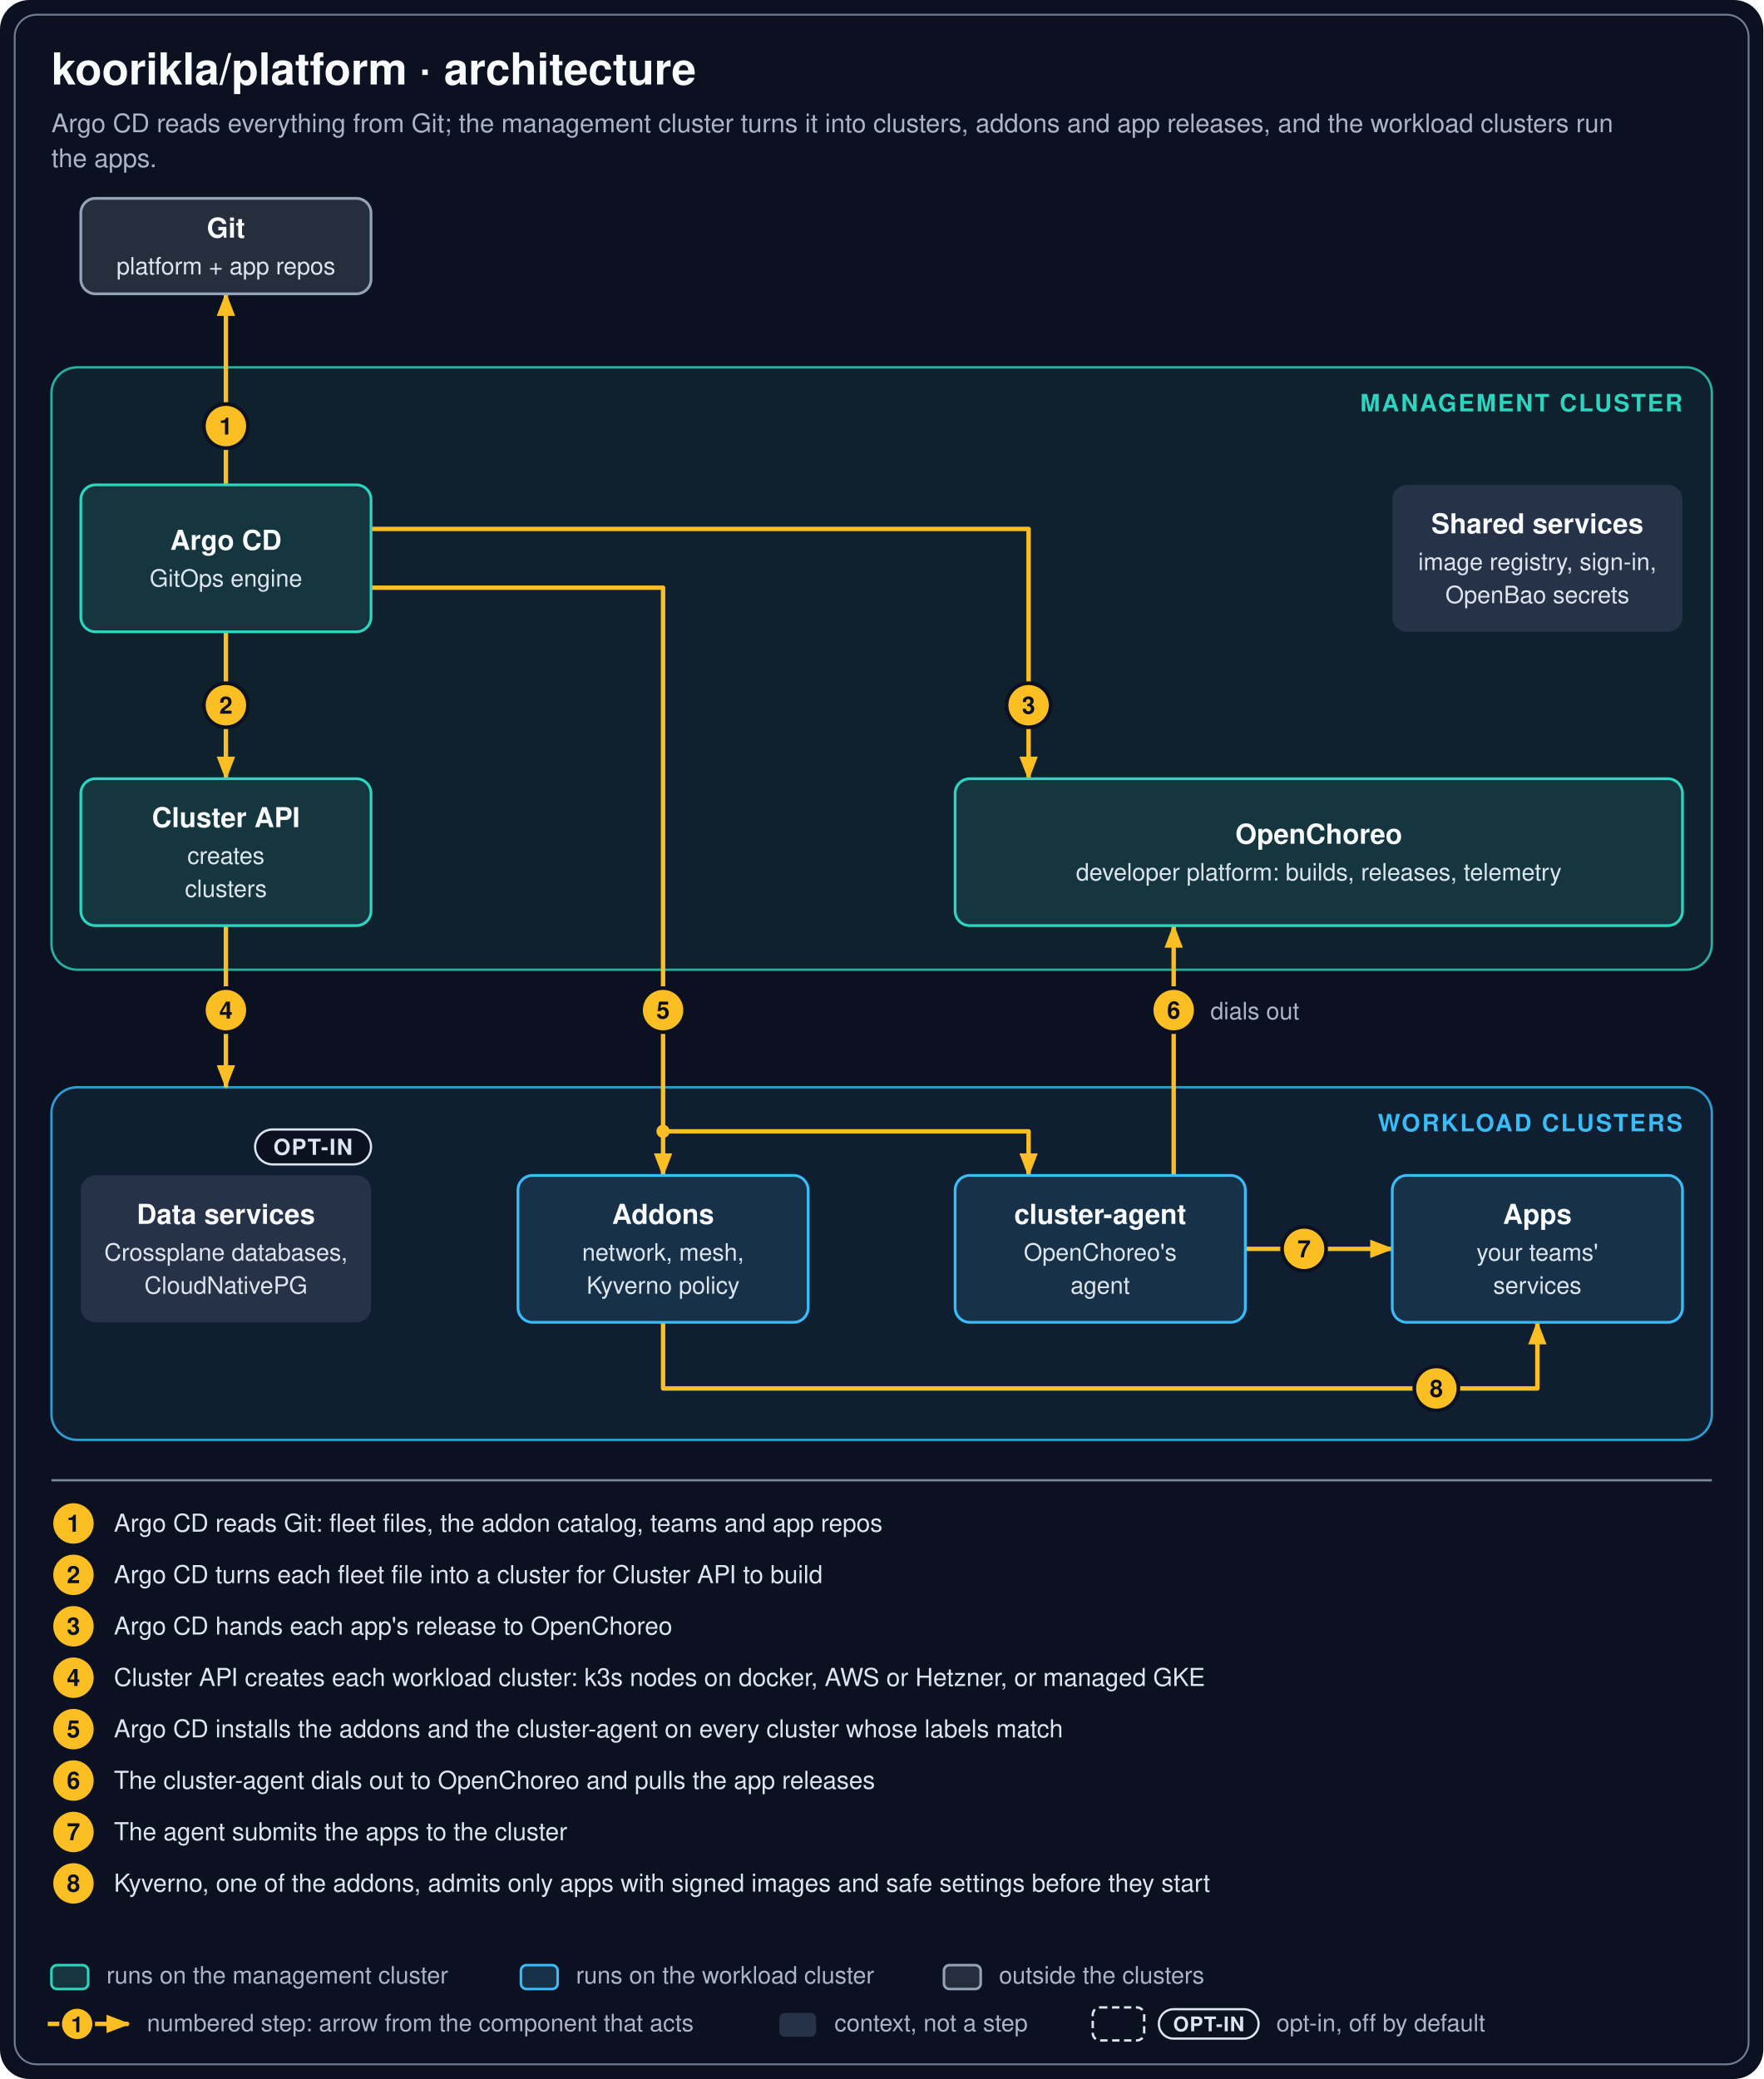
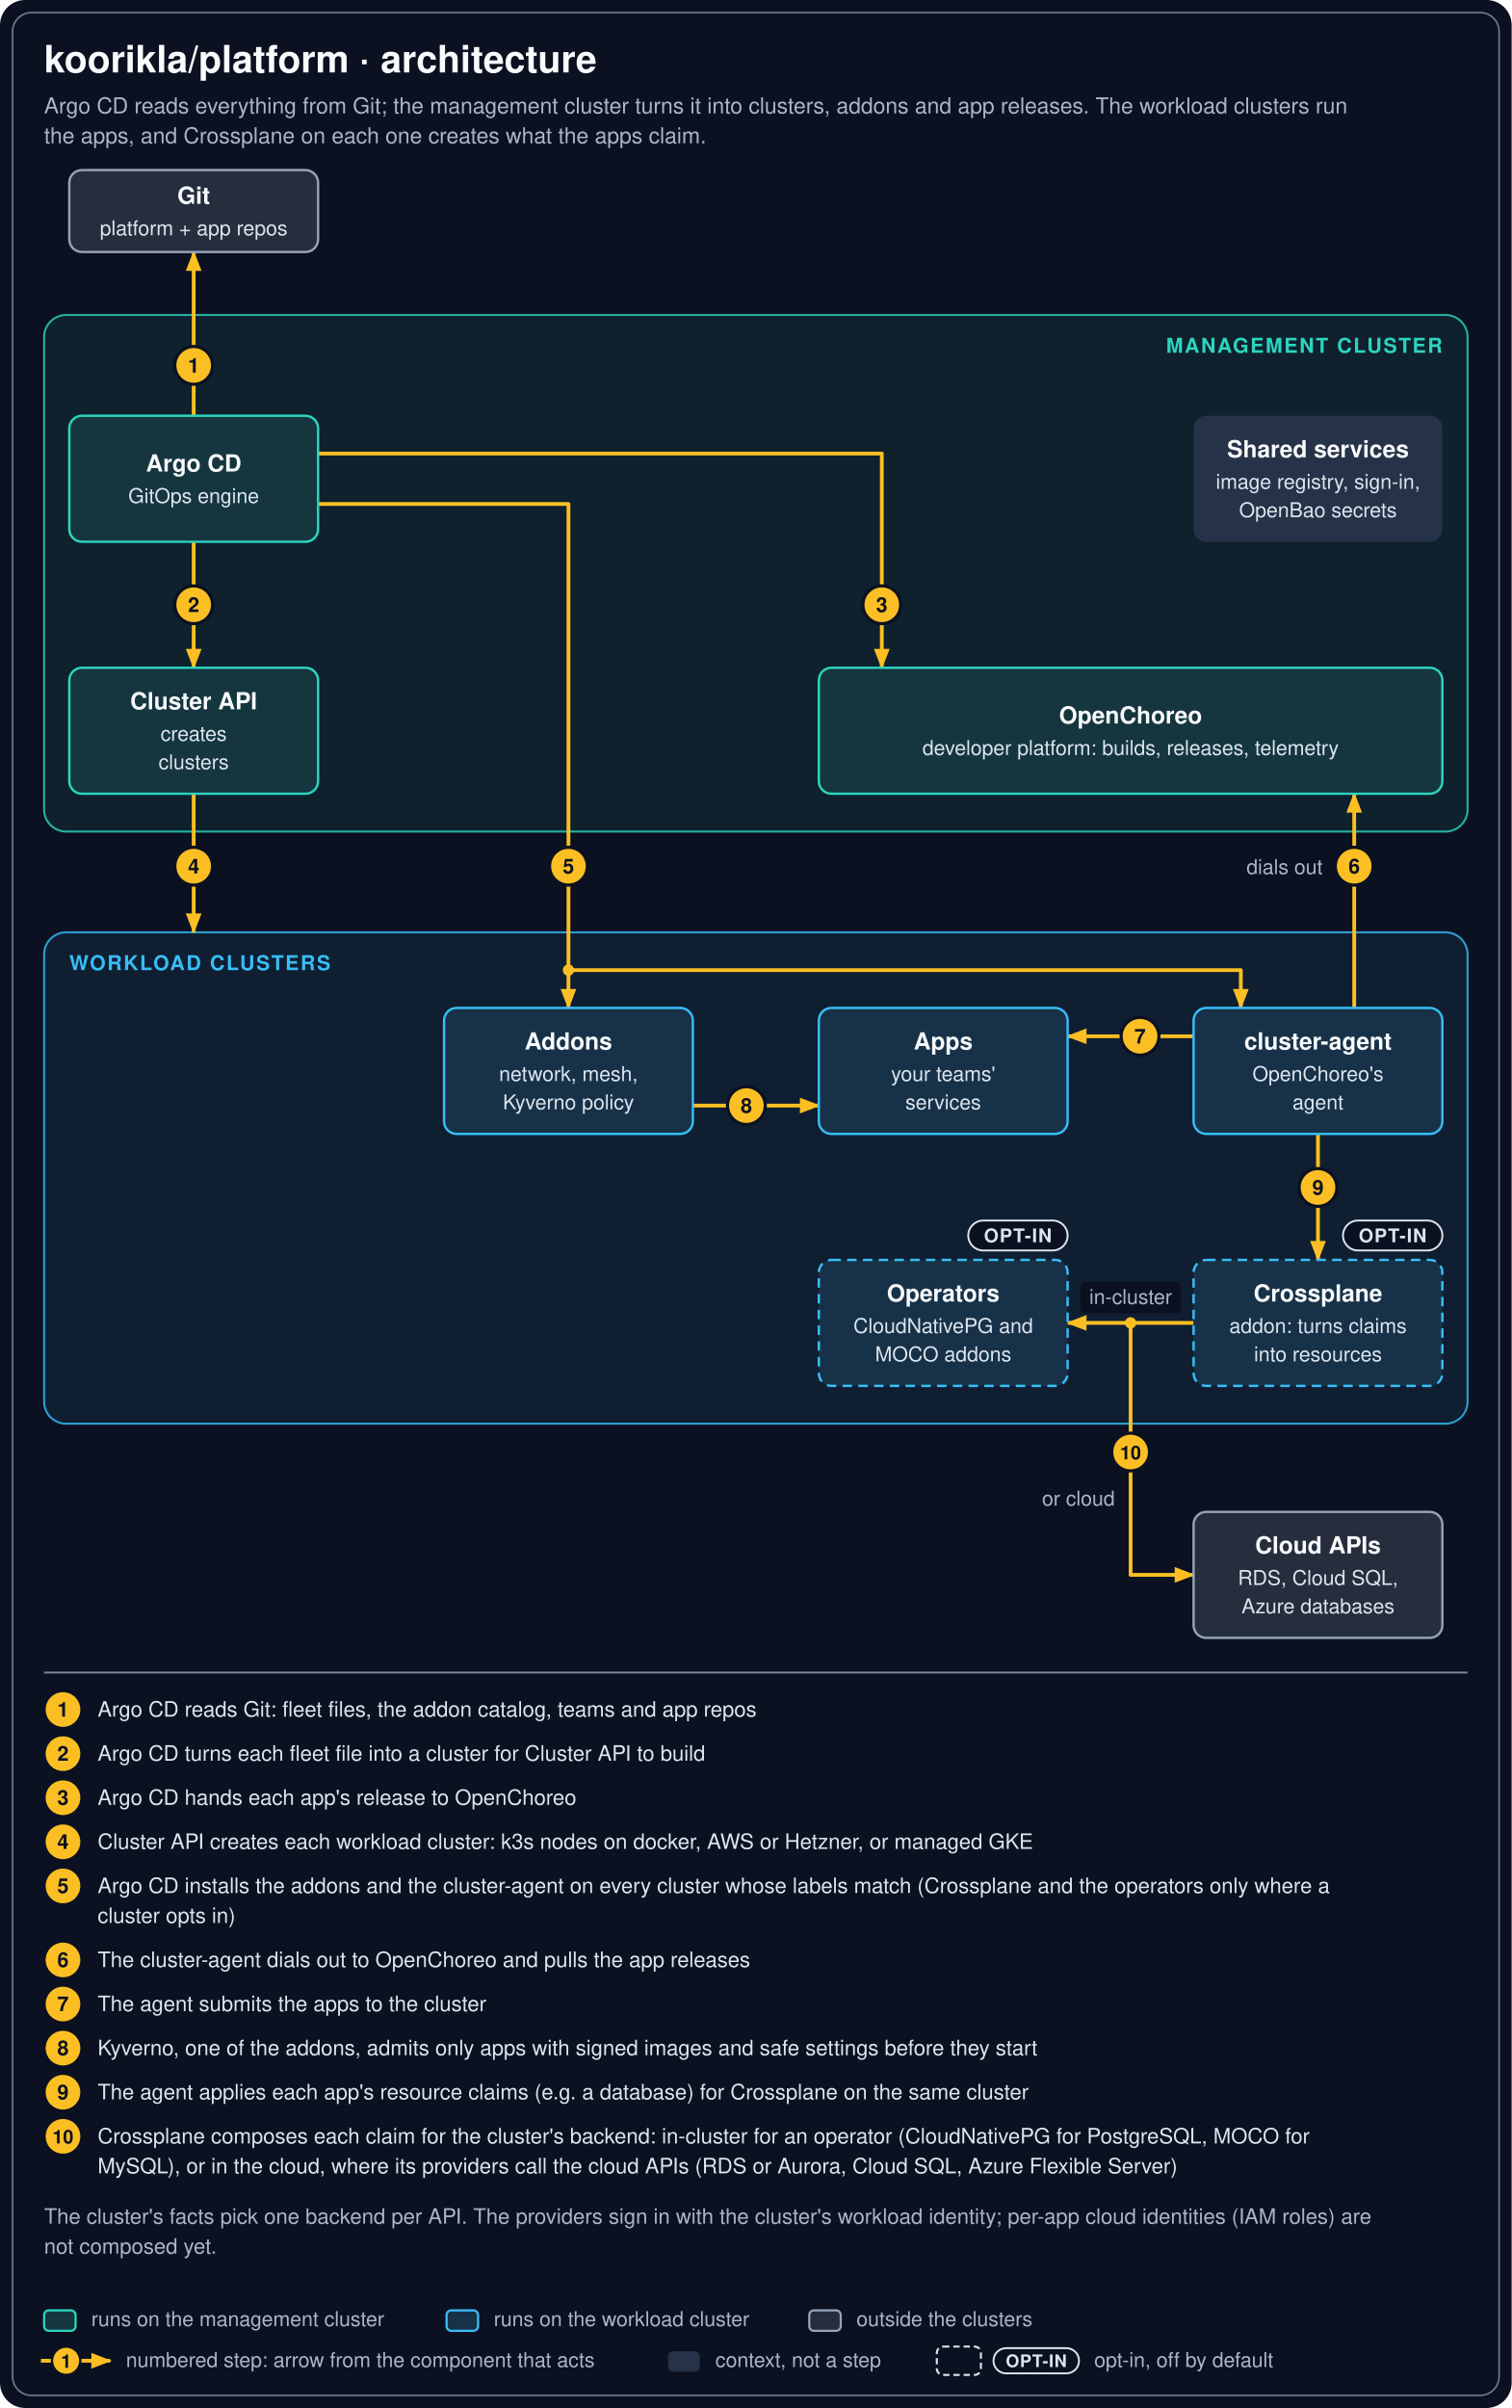
- <svg xmlns="http://www.w3.org/2000/svg" width="960" height="1132" viewBox="0 0 960 1132" role="img" aria-label="koorikla/platform · architecture">
-   <style>.s{font-family:'Segoe UI','Helvetica Neue',Helvetica,Arial,'Liberation Sans',sans-serif}.m{font-family:'JetBrains Mono',SFMono-Regular,Menlo,Consolas,'Liberation Mono',monospace}.fx{fill:none;stroke-width:3.4;stroke-linecap:round;stroke-dasharray:4 10;opacity:0;animation:fxdash .9s linear infinite,fxseq 11.30s linear infinite both}@keyframes fxdash{to{stroke-dashoffset:-14}}@keyframes fxseq{0%{opacity:0}3%{opacity:1}23.4%{opacity:1}28.4%{opacity:0}100%{opacity:0}}@media (prefers-reduced-motion:reduce){.fx{animation:none;opacity:0}}</style>
+ <svg xmlns="http://www.w3.org/2000/svg" width="960" height="1529" viewBox="0 0 960 1529" role="img" aria-label="koorikla/platform · architecture">
+   <style>.s{font-family:'Segoe UI','Helvetica Neue',Helvetica,Arial,'Liberation Sans',sans-serif}.m{font-family:'JetBrains Mono',SFMono-Regular,Menlo,Consolas,'Liberation Mono',monospace}.fx{fill:none;stroke-width:3.4;stroke-linecap:round;stroke-dasharray:4 10;opacity:0;animation:fxdash .9s linear infinite,fxseq 13.50s linear infinite both}@keyframes fxdash{to{stroke-dashoffset:-14}}@keyframes fxseq{0%{opacity:0}3%{opacity:1}19.6%{opacity:1}24.6%{opacity:0}100%{opacity:0}}@media (prefers-reduced-motion:reduce){.fx{animation:none;opacity:0}}</style>
  <defs>
    <marker id="ahfbbf24" markerWidth="13" markerHeight="10" refX="12" refY="5" orient="auto" markerUnits="userSpaceOnUse">
      <path d="M0,0 L13,5 L0,10 z" fill="#fbbf24" />
    </marker>
    <marker id="asfbbf24" markerWidth="13" markerHeight="10" refX="1" refY="5" orient="auto" markerUnits="userSpaceOnUse">
      <path d="M13,0 L0,5 L13,10 z" fill="#fbbf24" />
    </marker>
  </defs>
-   <rect width="960" height="1132" rx="16" fill="#0b1120" />
-   <rect x="8" y="8" width="944" height="1116" rx="12" fill="none" stroke="#8b9ab0" stroke-opacity=".8" />
+   <rect width="960" height="1529" rx="16" fill="#0b1120" />
+   <rect x="8" y="8" width="944" height="1513" rx="12" fill="none" stroke="#8b9ab0" stroke-opacity=".8" />
  <rect x="28" y="200" width="904" height="328" rx="14" fill="#0e212d" stroke="#2dd4bf" stroke-opacity=".8" stroke-width="1.3" />
  <text class="s" x="916.0" y="224.0" font-size="13" fill="#2dd4bf" font-weight="700" text-anchor="end" letter-spacing="1.0">MANAGEMENT CLUSTER</text>
-   <rect x="28" y="592" width="904" height="192" rx="14" fill="#0f1f31" stroke="#38bdf8" stroke-opacity=".8" stroke-width="1.3" />
-   <text class="s" x="916.0" y="616.0" font-size="13" fill="#38bdf8" font-weight="700" text-anchor="end" letter-spacing="1.0">WORKLOAD CLUSTERS</text>
+   <rect x="28" y="592" width="904" height="312" rx="14" fill="#0f1f31" stroke="#38bdf8" stroke-opacity=".8" stroke-width="1.3" />
+   <text class="s" x="44.0" y="616.0" font-size="13" fill="#38bdf8" font-weight="700" letter-spacing="1.0">WORKLOAD CLUSTERS</text>
  <path d="M 123.0 264.0 L 123.0 160.0" fill="none" stroke="#fbbf24" stroke-width="2.4" stroke-linejoin="round" marker-end="url(#ahfbbf24)" />
  <path d="M 123.0 344.0 L 123.0 424.0" fill="none" stroke="#fbbf24" stroke-width="2.4" stroke-linejoin="round" marker-end="url(#ahfbbf24)" />
  <path d="M 202.0 288.0 L 560.0 288.0 L 560.0 424.0" fill="none" stroke="#fbbf24" stroke-width="2.4" stroke-linejoin="round" marker-end="url(#ahfbbf24)" />
  <path d="M 123.0 504.0 L 123.0 592.0" fill="none" stroke="#fbbf24" stroke-width="2.4" stroke-linejoin="round" marker-end="url(#ahfbbf24)" />
  <path d="M 202.0 320.0 L 361.0 320.0 L 361.0 640.0" fill="none" stroke="#fbbf24" stroke-width="2.4" stroke-linejoin="round" marker-end="url(#ahfbbf24)" />
-   <path d="M 361.0 616.0 L 560.0 616.0 L 560.0 640.0" fill="none" stroke="#fbbf24" stroke-width="2.4" stroke-linejoin="round" marker-end="url(#ahfbbf24)" />
-   <path d="M 639.0 640.0 L 639.0 504.0" fill="none" stroke="#fbbf24" stroke-width="2.4" stroke-linejoin="round" marker-end="url(#ahfbbf24)" />
-   <path d="M 678.0 680.0 L 758.0 680.0" fill="none" stroke="#fbbf24" stroke-width="2.4" stroke-linejoin="round" marker-end="url(#ahfbbf24)" />
-   <path d="M 361.0 720.0 L 361.0 756.0 L 837.0 756.0 L 837.0 720.0" fill="none" stroke="#fbbf24" stroke-width="2.4" stroke-linejoin="round" marker-end="url(#ahfbbf24)" />
+   <path d="M 361.0 616.0 L 788.0 616.0 L 788.0 640.0" fill="none" stroke="#fbbf24" stroke-width="2.4" stroke-linejoin="round" marker-end="url(#ahfbbf24)" />
+   <path d="M 860.0 640.0 L 860.0 504.0" fill="none" stroke="#fbbf24" stroke-width="2.4" stroke-linejoin="round" marker-end="url(#ahfbbf24)" />
+   <path d="M 758.0 658.0 L 678.0 658.0" fill="none" stroke="#fbbf24" stroke-width="2.4" stroke-linejoin="round" marker-end="url(#ahfbbf24)" />
+   <path d="M 440.0 702.0 L 520.0 702.0" fill="none" stroke="#fbbf24" stroke-width="2.4" stroke-linejoin="round" marker-end="url(#ahfbbf24)" />
+   <path d="M 837.0 720.0 L 837.0 800.0" fill="none" stroke="#fbbf24" stroke-width="2.4" stroke-linejoin="round" marker-end="url(#ahfbbf24)" />
+   <path d="M 758.0 840.0 L 678.0 840.0" fill="none" stroke="#fbbf24" stroke-width="2.4" stroke-linejoin="round" marker-end="url(#ahfbbf24)" />
+   <path d="M 718.0 840.0 L 718.0 1000.0 L 758.0 1000.0" fill="none" stroke="#fbbf24" stroke-width="2.4" stroke-linejoin="round" marker-end="url(#ahfbbf24)" />
  <path class="fx" d="M 123.0 264.0 L 123.0 160.0" stroke="#fde5a7" style="animation-delay:0s,0.00s" />
  <path class="fx" d="M 123.0 344.0 L 123.0 424.0" stroke="#fde5a7" style="animation-delay:0s,1.10s" />
  <path class="fx" d="M 202.0 288.0 L 560.0 288.0 L 560.0 424.0" stroke="#fde5a7" style="animation-delay:0s,2.20s" />
  <path class="fx" d="M 123.0 504.0 L 123.0 592.0" stroke="#fde5a7" style="animation-delay:0s,3.30s" />
  <path class="fx" d="M 202.0 320.0 L 361.0 320.0 L 361.0 640.0" stroke="#fde5a7" style="animation-delay:0s,4.40s" />
-   <path class="fx" d="M 361.0 616.0 L 560.0 616.0 L 560.0 640.0" stroke="#fde5a7" style="animation-delay:0s,4.40s" />
-   <path class="fx" d="M 639.0 640.0 L 639.0 504.0" stroke="#fde5a7" style="animation-delay:0s,5.50s" />
-   <path class="fx" d="M 678.0 680.0 L 758.0 680.0" stroke="#fde5a7" style="animation-delay:0s,6.60s" />
-   <path class="fx" d="M 361.0 720.0 L 361.0 756.0 L 837.0 756.0 L 837.0 720.0" stroke="#fde5a7" style="animation-delay:0s,7.70s" />
+   <path class="fx" d="M 361.0 616.0 L 788.0 616.0 L 788.0 640.0" stroke="#fde5a7" style="animation-delay:0s,4.40s" />
+   <path class="fx" d="M 860.0 640.0 L 860.0 504.0" stroke="#fde5a7" style="animation-delay:0s,5.50s" />
+   <path class="fx" d="M 758.0 658.0 L 678.0 658.0" stroke="#fde5a7" style="animation-delay:0s,6.60s" />
+   <path class="fx" d="M 440.0 702.0 L 520.0 702.0" stroke="#fde5a7" style="animation-delay:0s,7.70s" />
+   <path class="fx" d="M 837.0 720.0 L 837.0 800.0" stroke="#fde5a7" style="animation-delay:0s,8.80s" />
+   <path class="fx" d="M 758.0 840.0 L 678.0 840.0" stroke="#fde5a7" style="animation-delay:0s,9.90s" />
+   <path class="fx" d="M 718.0 840.0 L 718.0 1000.0 L 758.0 1000.0" stroke="#fde5a7" style="animation-delay:0s,9.90s" />
  <rect x="44" y="108" width="158" height="52" rx="8" fill="#262e3e" stroke="#94a3b8" stroke-width="1.5" />
  <text class="s" x="123.0" y="129.4" font-size="15" fill="#f8fafc" font-weight="600" text-anchor="middle">Git</text>
  <text class="s" x="123.0" y="149.4" font-size="13" fill="#dde5ef" text-anchor="middle">platform + app repos</text>
  <rect x="44" y="264" width="158" height="80" rx="8" fill="#15363f" stroke="#2dd4bf" stroke-width="1.5" />
  <text class="s" x="123.0" y="299.4" font-size="15" fill="#f8fafc" font-weight="600" text-anchor="middle">Argo CD</text>
  <text class="s" x="123.0" y="319.4" font-size="13" fill="#dde5ef" text-anchor="middle">GitOps engine</text>
  <rect x="758" y="264" width="158" height="80" rx="8" fill="#263247" stroke="none" stroke-width="0" />
  <text class="s" x="837.0" y="290.4" font-size="15" fill="#f8fafc" font-weight="600" text-anchor="middle">Shared services</text>
  <text class="s" x="837.0" y="310.4" font-size="13" fill="#dde5ef" text-anchor="middle">image registry, sign-in,</text>
  <text class="s" x="837.0" y="328.4" font-size="13" fill="#dde5ef" text-anchor="middle">OpenBao secrets</text>
  <rect x="44" y="424" width="158" height="80" rx="8" fill="#15363f" stroke="#2dd4bf" stroke-width="1.5" />
  <text class="s" x="123.0" y="450.4" font-size="15" fill="#f8fafc" font-weight="600" text-anchor="middle">Cluster API</text>
  <text class="s" x="123.0" y="470.4" font-size="13" fill="#dde5ef" text-anchor="middle">creates</text>
  <text class="s" x="123.0" y="488.4" font-size="13" fill="#dde5ef" text-anchor="middle">clusters</text>
  <rect x="520" y="424" width="396" height="80" rx="8" fill="#15363f" stroke="#2dd4bf" stroke-width="1.5" />
  <text class="s" x="718.0" y="459.4" font-size="15" fill="#f8fafc" font-weight="600" text-anchor="middle">OpenChoreo</text>
  <text class="s" x="718.0" y="479.4" font-size="13" fill="#dde5ef" text-anchor="middle">developer platform: builds, releases, telemetry</text>
-   <rect x="44" y="640" width="158" height="80" rx="8" fill="#263247" stroke="none" stroke-width="0" stroke-dasharray="6 4" />
-   <text class="s" x="123.0" y="666.4" font-size="15" fill="#f8fafc" font-weight="600" text-anchor="middle">Data services</text>
-   <text class="s" x="123.0" y="686.4" font-size="13" fill="#dde5ef" text-anchor="middle">Crossplane databases,</text>
-   <text class="s" x="123.0" y="704.4" font-size="13" fill="#dde5ef" text-anchor="middle">CloudNativePG</text>
-   <rect x="138.9" y="615" width="63.1" height="19" rx="9.5" fill="#0b1120" stroke="#dde5ef" stroke-width="1.2" />
-   <text class="s" x="170.4" y="628.8" font-size="12" font-weight="700" fill="#dde5ef" text-anchor="middle" letter-spacing="0.6">OPT-IN</text>
  <rect x="282" y="640" width="158" height="80" rx="8" fill="#173248" stroke="#38bdf8" stroke-width="1.5" />
  <text class="s" x="361.0" y="666.4" font-size="15" fill="#f8fafc" font-weight="600" text-anchor="middle">Addons</text>
  <text class="s" x="361.0" y="686.4" font-size="13" fill="#dde5ef" text-anchor="middle">network, mesh,</text>
  <text class="s" x="361.0" y="704.4" font-size="13" fill="#dde5ef" text-anchor="middle">Kyverno policy</text>
  <rect x="520" y="640" width="158" height="80" rx="8" fill="#173248" stroke="#38bdf8" stroke-width="1.5" />
-   <text class="s" x="599.0" y="666.4" font-size="15" fill="#f8fafc" font-weight="600" text-anchor="middle">cluster-agent</text>
-   <text class="s" x="599.0" y="686.4" font-size="13" fill="#dde5ef" text-anchor="middle">OpenChoreo's</text>
-   <text class="s" x="599.0" y="704.4" font-size="13" fill="#dde5ef" text-anchor="middle">agent</text>
+   <text class="s" x="599.0" y="666.4" font-size="15" fill="#f8fafc" font-weight="600" text-anchor="middle">Apps</text>
+   <text class="s" x="599.0" y="686.4" font-size="13" fill="#dde5ef" text-anchor="middle">your teams'</text>
+   <text class="s" x="599.0" y="704.4" font-size="13" fill="#dde5ef" text-anchor="middle">services</text>
  <rect x="758" y="640" width="158" height="80" rx="8" fill="#173248" stroke="#38bdf8" stroke-width="1.5" />
-   <text class="s" x="837.0" y="666.4" font-size="15" fill="#f8fafc" font-weight="600" text-anchor="middle">Apps</text>
-   <text class="s" x="837.0" y="686.4" font-size="13" fill="#dde5ef" text-anchor="middle">your teams'</text>
-   <text class="s" x="837.0" y="704.4" font-size="13" fill="#dde5ef" text-anchor="middle">services</text>
+   <text class="s" x="837.0" y="666.4" font-size="15" fill="#f8fafc" font-weight="600" text-anchor="middle">cluster-agent</text>
+   <text class="s" x="837.0" y="686.4" font-size="13" fill="#dde5ef" text-anchor="middle">OpenChoreo's</text>
+   <text class="s" x="837.0" y="704.4" font-size="13" fill="#dde5ef" text-anchor="middle">agent</text>
+   <rect x="520" y="800" width="158" height="80" rx="8" fill="#173248" stroke="#38bdf8" stroke-width="1.5" stroke-dasharray="6 4" />
+   <text class="s" x="599.0" y="826.4" font-size="15" fill="#f8fafc" font-weight="600" text-anchor="middle">Operators</text>
+   <text class="s" x="599.0" y="846.4" font-size="13" fill="#dde5ef" text-anchor="middle">CloudNativePG and</text>
+   <text class="s" x="599.0" y="864.4" font-size="13" fill="#dde5ef" text-anchor="middle">MOCO addons</text>
+   <rect x="614.9" y="775" width="63.1" height="19" rx="9.5" fill="#0b1120" stroke="#dde5ef" stroke-width="1.2" />
+   <text class="s" x="646.4" y="788.8" font-size="12" font-weight="700" fill="#dde5ef" text-anchor="middle" letter-spacing="0.6">OPT-IN</text>
+   <rect x="758" y="800" width="158" height="80" rx="8" fill="#173248" stroke="#38bdf8" stroke-width="1.5" stroke-dasharray="6 4" />
+   <text class="s" x="837.0" y="826.4" font-size="15" fill="#f8fafc" font-weight="600" text-anchor="middle">Crossplane</text>
+   <text class="s" x="837.0" y="846.4" font-size="13" fill="#dde5ef" text-anchor="middle">addon: turns claims</text>
+   <text class="s" x="837.0" y="864.4" font-size="13" fill="#dde5ef" text-anchor="middle">into resources</text>
+   <rect x="852.9" y="775" width="63.1" height="19" rx="9.5" fill="#0b1120" stroke="#dde5ef" stroke-width="1.2" />
+   <text class="s" x="884.4" y="788.8" font-size="12" font-weight="700" fill="#dde5ef" text-anchor="middle" letter-spacing="0.6">OPT-IN</text>
+   <rect x="758" y="960" width="158" height="80" rx="8" fill="#262e3e" stroke="#94a3b8" stroke-width="1.5" />
+   <text class="s" x="837.0" y="986.4" font-size="15" fill="#f8fafc" font-weight="600" text-anchor="middle">Cloud APIs</text>
+   <text class="s" x="837.0" y="1006.4" font-size="13" fill="#dde5ef" text-anchor="middle">RDS, Cloud SQL,</text>
+   <text class="s" x="837.0" y="1024.4" font-size="13" fill="#dde5ef" text-anchor="middle">Azure databases</text>
  <text class="s" x="28.0" y="46.0" font-size="24" fill="#f8fafc" font-weight="700">koorikla/platform · architecture</text>
-   <text class="s" x="28.0" y="72.0" font-size="14" fill="#aab6c8">Argo CD reads everything from Git; the management cluster turns it into clusters, addons and app releases, and the workload clusters run</text>
-   <text class="s" x="28.0" y="91.0" font-size="14" fill="#aab6c8">the apps.</text>
+   <text class="s" x="28.0" y="72.0" font-size="14" fill="#aab6c8">Argo CD reads everything from Git; the management cluster turns it into clusters, addons and app releases. The workload clusters run</text>
+   <text class="s" x="28.0" y="91.0" font-size="14" fill="#aab6c8">the apps, and Crossplane on each one creates what the apps claim.</text>
  <circle cx="123.0" cy="232.0" r="12" fill="#fbbf24" stroke="#0b1120" stroke-width="2" />
  <text class="s" x="123.0" y="236.6" font-size="13" font-weight="700" fill="#0b1120" text-anchor="middle">1</text>
  <circle cx="123.0" cy="384.0" r="12" fill="#fbbf24" stroke="#0b1120" stroke-width="2" />
  <text class="s" x="123.0" y="388.6" font-size="13" font-weight="700" fill="#0b1120" text-anchor="middle">2</text>
  <circle cx="560.0" cy="384.0" r="12" fill="#fbbf24" stroke="#0b1120" stroke-width="2" />
  <text class="s" x="560.0" y="388.6" font-size="13" font-weight="700" fill="#0b1120" text-anchor="middle">3</text>
  <circle cx="123.0" cy="550.0" r="12" fill="#fbbf24" stroke="#0b1120" stroke-width="2" />
  <text class="s" x="123.0" y="554.6" font-size="13" font-weight="700" fill="#0b1120" text-anchor="middle">4</text>
  <circle cx="361.0" cy="550.0" r="12" fill="#fbbf24" stroke="#0b1120" stroke-width="2" />
  <text class="s" x="361.0" y="554.6" font-size="13" font-weight="700" fill="#0b1120" text-anchor="middle">5</text>
  <circle cx="361.0" cy="616.0" r="3.6" fill="#fbbf24" />
-   <rect x="655.0" y="541.0" width="59.3" height="20.0" rx="3" fill="#0b1120" />
-   <text class="s" x="659.0" y="555.0" font-size="13" fill="#aab6c8">dials out</text>
-   <circle cx="639.0" cy="550.0" r="12" fill="#fbbf24" stroke="#0b1120" stroke-width="2" />
-   <text class="s" x="639.0" y="554.6" font-size="13" font-weight="700" fill="#0b1120" text-anchor="middle">6</text>
-   <circle cx="710.0" cy="680.0" r="12" fill="#fbbf24" stroke="#0b1120" stroke-width="2" />
-   <text class="s" x="710.0" y="684.6" font-size="13" font-weight="700" fill="#0b1120" text-anchor="middle">7</text>
-   <circle cx="782.0" cy="756.0" r="12" fill="#fbbf24" stroke="#0b1120" stroke-width="2" />
-   <text class="s" x="782.0" y="760.6" font-size="13" font-weight="700" fill="#0b1120" text-anchor="middle">8</text>
-   <line x1="28" y1="806" x2="932" y2="806" stroke="#7c8aa0" stroke-width="1.2" />
-   <circle cx="40" cy="829.5" r="11" fill="#fbbf24" />
-   <text class="s" x="40" y="834" font-size="13" font-weight="700" fill="#0b1120" text-anchor="middle">1</text>
-   <text class="s" x="62.0" y="834.0" font-size="13.5" fill="#dde5ef">Argo CD reads Git: fleet files, the addon catalog, teams and app repos</text>
-   <circle cx="40" cy="857.5" r="11" fill="#fbbf24" />
-   <text class="s" x="40" y="862" font-size="13" font-weight="700" fill="#0b1120" text-anchor="middle">2</text>
-   <text class="s" x="62.0" y="862.0" font-size="13.5" fill="#dde5ef">Argo CD turns each fleet file into a cluster for Cluster API to build</text>
-   <circle cx="40" cy="885.5" r="11" fill="#fbbf24" />
-   <text class="s" x="40" y="890" font-size="13" font-weight="700" fill="#0b1120" text-anchor="middle">3</text>
-   <text class="s" x="62.0" y="890.0" font-size="13.5" fill="#dde5ef">Argo CD hands each app's release to OpenChoreo</text>
-   <circle cx="40" cy="913.5" r="11" fill="#fbbf24" />
-   <text class="s" x="40" y="918" font-size="13" font-weight="700" fill="#0b1120" text-anchor="middle">4</text>
-   <text class="s" x="62.0" y="918.0" font-size="13.5" fill="#dde5ef">Cluster API creates each workload cluster: k3s nodes on docker, AWS or Hetzner, or managed GKE</text>
-   <circle cx="40" cy="941.5" r="11" fill="#fbbf24" />
-   <text class="s" x="40" y="946" font-size="13" font-weight="700" fill="#0b1120" text-anchor="middle">5</text>
-   <text class="s" x="62.0" y="946.0" font-size="13.5" fill="#dde5ef">Argo CD installs the addons and the cluster-agent on every cluster whose labels match</text>
-   <circle cx="40" cy="969.5" r="11" fill="#fbbf24" />
-   <text class="s" x="40" y="974" font-size="13" font-weight="700" fill="#0b1120" text-anchor="middle">6</text>
-   <text class="s" x="62.0" y="974.0" font-size="13.5" fill="#dde5ef">The cluster-agent dials out to OpenChoreo and pulls the app releases</text>
-   <circle cx="40" cy="997.5" r="11" fill="#fbbf24" />
-   <text class="s" x="40" y="1002" font-size="13" font-weight="700" fill="#0b1120" text-anchor="middle">7</text>
-   <text class="s" x="62.0" y="1002.0" font-size="13.5" fill="#dde5ef">The agent submits the apps to the cluster</text>
-   <circle cx="40" cy="1025.5" r="11" fill="#fbbf24" />
-   <text class="s" x="40" y="1030" font-size="13" font-weight="700" fill="#0b1120" text-anchor="middle">8</text>
-   <text class="s" x="62.0" y="1030.0" font-size="13.5" fill="#dde5ef">Kyverno, one of the addons, admits only apps with signed images and safe settings before they start</text>
-   <rect x="28" y="1070" width="20" height="13" rx="3" fill="#15363f" stroke="#2dd4bf" stroke-width="1.4" />
-   <text class="s" x="58.0" y="1080.0" font-size="13" fill="#aab6c8">runs on the management cluster</text>
-   <rect x="283.605" y="1070" width="20" height="13" rx="3" fill="#173248" stroke="#38bdf8" stroke-width="1.4" />
-   <text class="s" x="313.6" y="1080.0" font-size="13" fill="#aab6c8">runs on the workload cluster</text>
-   <rect x="513.924" y="1070" width="20" height="13" rx="3" fill="#262e3e" stroke="#94a3b8" stroke-width="1.4" />
-   <text class="s" x="543.9" y="1080.0" font-size="13" fill="#aab6c8">outside the clusters</text>
-   <path d="M 26 1102 L 70 1102" stroke="#fbbf24" stroke-width="2.4" marker-end="url(#ahfbbf24)" />
-   <circle cx="42" cy="1102" r="9" fill="#fbbf24" stroke="#0b1120" stroke-width="1.5" />
-   <text class="s" x="42" y="1106.5" font-size="12" font-weight="700" fill="#0b1120" text-anchor="middle">1</text>
-   <text class="s" x="80.0" y="1106.0" font-size="13" fill="#aab6c8">numbered step: arrow from the component that acts</text>
-   <rect x="424.32" y="1096" width="20" height="13" rx="3" fill="#263247" />
-   <text class="s" x="454.3" y="1106.0" font-size="13" fill="#aab6c8">context, not a step</text>
+   <rect x="784.7" y="541.0" width="59.3" height="20.0" rx="3" fill="#0b1120" />
+   <text class="s" x="840.0" y="555.0" font-size="13" fill="#aab6c8" text-anchor="end">dials out</text>
+   <circle cx="860.0" cy="550.0" r="12" fill="#fbbf24" stroke="#0b1120" stroke-width="2" />
+   <text class="s" x="860.0" y="554.6" font-size="13" font-weight="700" fill="#0b1120" text-anchor="middle">6</text>
+   <circle cx="724.0" cy="658.0" r="12" fill="#fbbf24" stroke="#0b1120" stroke-width="2" />
+   <text class="s" x="724.0" y="662.6" font-size="13" font-weight="700" fill="#0b1120" text-anchor="middle">7</text>
+   <circle cx="474.0" cy="702.0" r="12" fill="#fbbf24" stroke="#0b1120" stroke-width="2" />
+   <text class="s" x="474.0" y="706.6" font-size="13" font-weight="700" fill="#0b1120" text-anchor="middle">8</text>
+   <circle cx="837.0" cy="754.0" r="12" fill="#fbbf24" stroke="#0b1120" stroke-width="2" />
+   <text class="s" x="837.0" y="758.6" font-size="13" font-weight="700" fill="#0b1120" text-anchor="middle">9</text>
+   <rect x="686.1" y="814.0" width="63.9" height="20.0" rx="3" fill="#0b1120" />
+   <text class="s" x="718.0" y="828.0" font-size="13" fill="#aab6c8" text-anchor="middle">in-cluster</text>
+   <rect x="655.0" y="942.0" width="57.0" height="20.0" rx="3" fill="#0b1120" />
+   <text class="s" x="708.0" y="956.0" font-size="13" fill="#aab6c8" text-anchor="end">or cloud</text>
+   <circle cx="718.0" cy="922.0" r="12" fill="#fbbf24" stroke="#0b1120" stroke-width="2" />
+   <text class="s" x="718.0" y="926.6" font-size="12" font-weight="700" fill="#0b1120" text-anchor="middle">10</text>
+   <circle cx="718.0" cy="840.0" r="3.6" fill="#fbbf24" />
+   <line x1="28" y1="1062" x2="932" y2="1062" stroke="#7c8aa0" stroke-width="1.2" />
+   <circle cx="40" cy="1085.5" r="11" fill="#fbbf24" />
+   <text class="s" x="40" y="1090" font-size="13" font-weight="700" fill="#0b1120" text-anchor="middle">1</text>
+   <text class="s" x="62.0" y="1090.0" font-size="13.5" fill="#dde5ef">Argo CD reads Git: fleet files, the addon catalog, teams and app repos</text>
+   <circle cx="40" cy="1113.5" r="11" fill="#fbbf24" />
+   <text class="s" x="40" y="1118" font-size="13" font-weight="700" fill="#0b1120" text-anchor="middle">2</text>
+   <text class="s" x="62.0" y="1118.0" font-size="13.5" fill="#dde5ef">Argo CD turns each fleet file into a cluster for Cluster API to build</text>
+   <circle cx="40" cy="1141.5" r="11" fill="#fbbf24" />
+   <text class="s" x="40" y="1146" font-size="13" font-weight="700" fill="#0b1120" text-anchor="middle">3</text>
+   <text class="s" x="62.0" y="1146.0" font-size="13.5" fill="#dde5ef">Argo CD hands each app's release to OpenChoreo</text>
+   <circle cx="40" cy="1169.5" r="11" fill="#fbbf24" />
+   <text class="s" x="40" y="1174" font-size="13" font-weight="700" fill="#0b1120" text-anchor="middle">4</text>
+   <text class="s" x="62.0" y="1174.0" font-size="13.5" fill="#dde5ef">Cluster API creates each workload cluster: k3s nodes on docker, AWS or Hetzner, or managed GKE</text>
+   <circle cx="40" cy="1197.5" r="11" fill="#fbbf24" />
+   <text class="s" x="40" y="1202" font-size="13" font-weight="700" fill="#0b1120" text-anchor="middle">5</text>
+   <text class="s" x="62.0" y="1202.0" font-size="13.5" fill="#dde5ef">Argo CD installs the addons and the cluster-agent on every cluster whose labels match (Crossplane and the operators only where a</text>
+   <text class="s" x="62.0" y="1221.0" font-size="13.5" fill="#dde5ef">cluster opts in)</text>
+   <circle cx="40" cy="1244.5" r="11" fill="#fbbf24" />
+   <text class="s" x="40" y="1249" font-size="13" font-weight="700" fill="#0b1120" text-anchor="middle">6</text>
+   <text class="s" x="62.0" y="1249.0" font-size="13.5" fill="#dde5ef">The cluster-agent dials out to OpenChoreo and pulls the app releases</text>
+   <circle cx="40" cy="1272.5" r="11" fill="#fbbf24" />
+   <text class="s" x="40" y="1277" font-size="13" font-weight="700" fill="#0b1120" text-anchor="middle">7</text>
+   <text class="s" x="62.0" y="1277.0" font-size="13.5" fill="#dde5ef">The agent submits the apps to the cluster</text>
+   <circle cx="40" cy="1300.5" r="11" fill="#fbbf24" />
+   <text class="s" x="40" y="1305" font-size="13" font-weight="700" fill="#0b1120" text-anchor="middle">8</text>
+   <text class="s" x="62.0" y="1305.0" font-size="13.5" fill="#dde5ef">Kyverno, one of the addons, admits only apps with signed images and safe settings before they start</text>
+   <circle cx="40" cy="1328.5" r="11" fill="#fbbf24" />
+   <text class="s" x="40" y="1333" font-size="13" font-weight="700" fill="#0b1120" text-anchor="middle">9</text>
+   <text class="s" x="62.0" y="1333.0" font-size="13.5" fill="#dde5ef">The agent applies each app's resource claims (e.g. a database) for Crossplane on the same cluster</text>
+   <circle cx="40" cy="1356.5" r="11" fill="#fbbf24" />
+   <text class="s" x="40" y="1361" font-size="12" font-weight="700" fill="#0b1120" text-anchor="middle">10</text>
+   <text class="s" x="62.0" y="1361.0" font-size="13.5" fill="#dde5ef">Crossplane composes each claim for the cluster's backend: in-cluster for an operator (CloudNativePG for PostgreSQL, MOCO for</text>
+   <text class="s" x="62.0" y="1380.0" font-size="13.5" fill="#dde5ef">MySQL), or in the cloud, where its providers call the cloud APIs (RDS or Aurora, Cloud SQL, Azure Flexible Server)</text>
+   <text class="s" x="28.0" y="1412.0" font-size="13.5" fill="#aab6c8">The cluster's facts pick one backend per API. The providers sign in with the cluster's workload identity; per-app cloud identities (IAM roles) are</text>
+   <text class="s" x="28.0" y="1431.0" font-size="13.5" fill="#aab6c8">not composed yet.</text>
+   <rect x="28" y="1467" width="20" height="13" rx="3" fill="#15363f" stroke="#2dd4bf" stroke-width="1.4" />
+   <text class="s" x="58.0" y="1477.0" font-size="13" fill="#aab6c8">runs on the management cluster</text>
+   <rect x="283.605" y="1467" width="20" height="13" rx="3" fill="#173248" stroke="#38bdf8" stroke-width="1.4" />
+   <text class="s" x="313.6" y="1477.0" font-size="13" fill="#aab6c8">runs on the workload cluster</text>
+   <rect x="513.924" y="1467" width="20" height="13" rx="3" fill="#262e3e" stroke="#94a3b8" stroke-width="1.4" />
+   <text class="s" x="543.9" y="1477.0" font-size="13" fill="#aab6c8">outside the clusters</text>
+   <path d="M 26 1499 L 70 1499" stroke="#fbbf24" stroke-width="2.4" marker-end="url(#ahfbbf24)" />
+   <circle cx="42" cy="1499" r="9" fill="#fbbf24" stroke="#0b1120" stroke-width="1.5" />
+   <text class="s" x="42" y="1503.5" font-size="12" font-weight="700" fill="#0b1120" text-anchor="middle">1</text>
+   <text class="s" x="80.0" y="1503.0" font-size="13" fill="#aab6c8">numbered step: arrow from the component that acts</text>
+   <rect x="424.32" y="1493" width="20" height="13" rx="3" fill="#263247" />
+   <text class="s" x="454.3" y="1503.0" font-size="13" fill="#aab6c8">context, not a step</text>
  <g>
-     <rect x="594.93" y="1093" width="28" height="18" rx="4" fill="none" stroke="#dde5ef" stroke-width="1.3" stroke-dasharray="4 2.5" />
-     <rect x="630.93" y="1094" width="54.3" height="16" rx="8" fill="none" stroke="#dde5ef" stroke-width="1.2" />
-     <text class="s" x="658.1" y="1106" font-size="11" font-weight="700" fill="#dde5ef" text-anchor="middle" letter-spacing="0.4">OPT-IN</text>
+     <rect x="594.93" y="1490" width="28" height="18" rx="4" fill="none" stroke="#dde5ef" stroke-width="1.3" stroke-dasharray="4 2.5" />
+     <rect x="630.93" y="1491" width="54.3" height="16" rx="8" fill="none" stroke="#dde5ef" stroke-width="1.2" />
+     <text class="s" x="658.1" y="1503" font-size="11" font-weight="700" fill="#dde5ef" text-anchor="middle" letter-spacing="0.4">OPT-IN</text>
  </g>
-   <text class="s" x="694.9" y="1106.0" font-size="13" fill="#aab6c8">opt-in, off by default</text>
+   <text class="s" x="694.9" y="1503.0" font-size="13" fill="#aab6c8">opt-in, off by default</text>
</svg>
